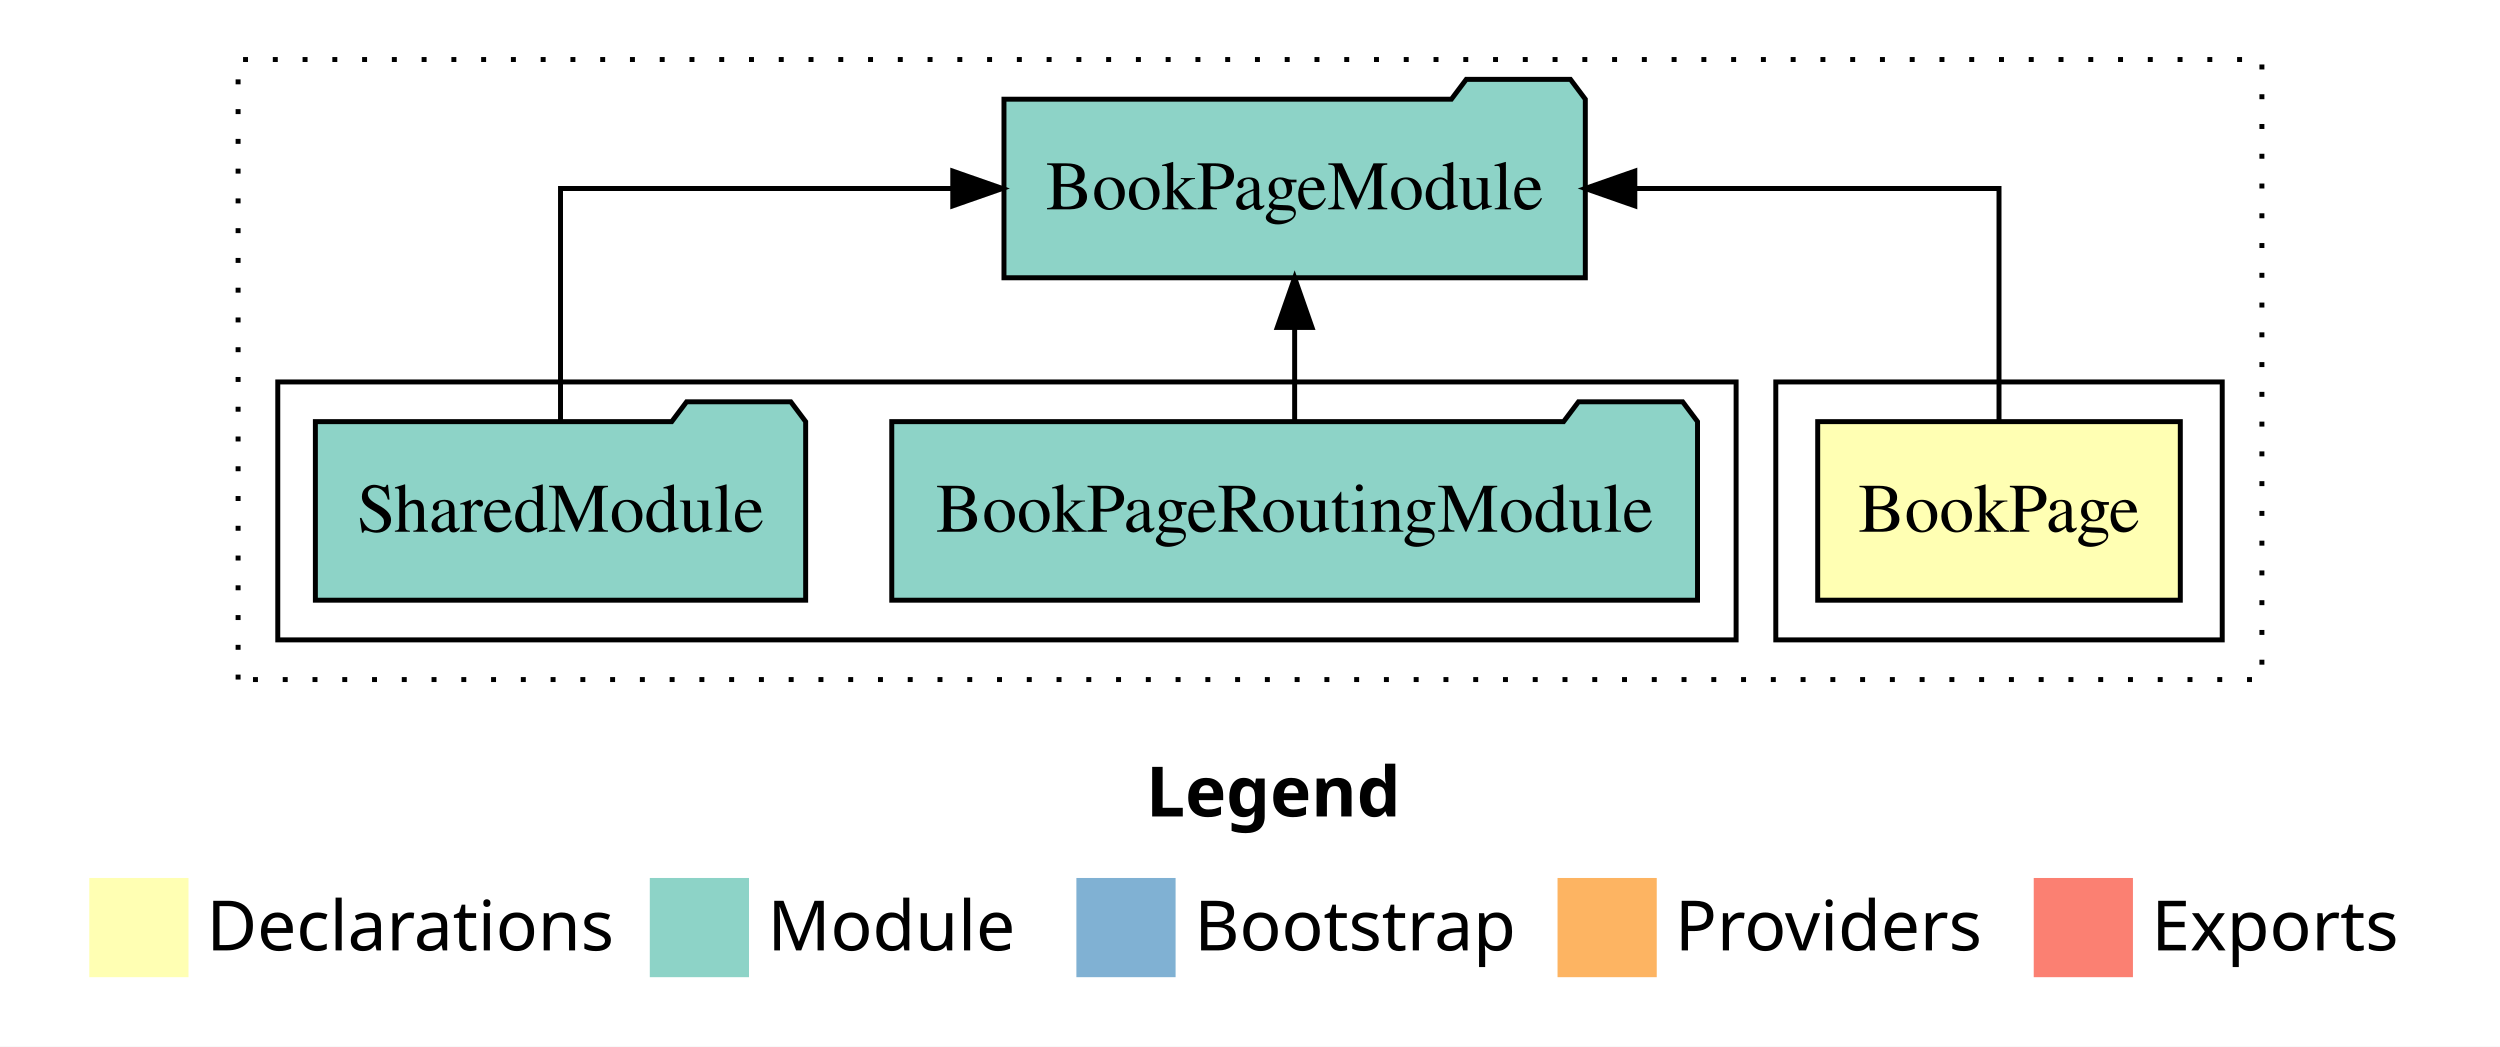
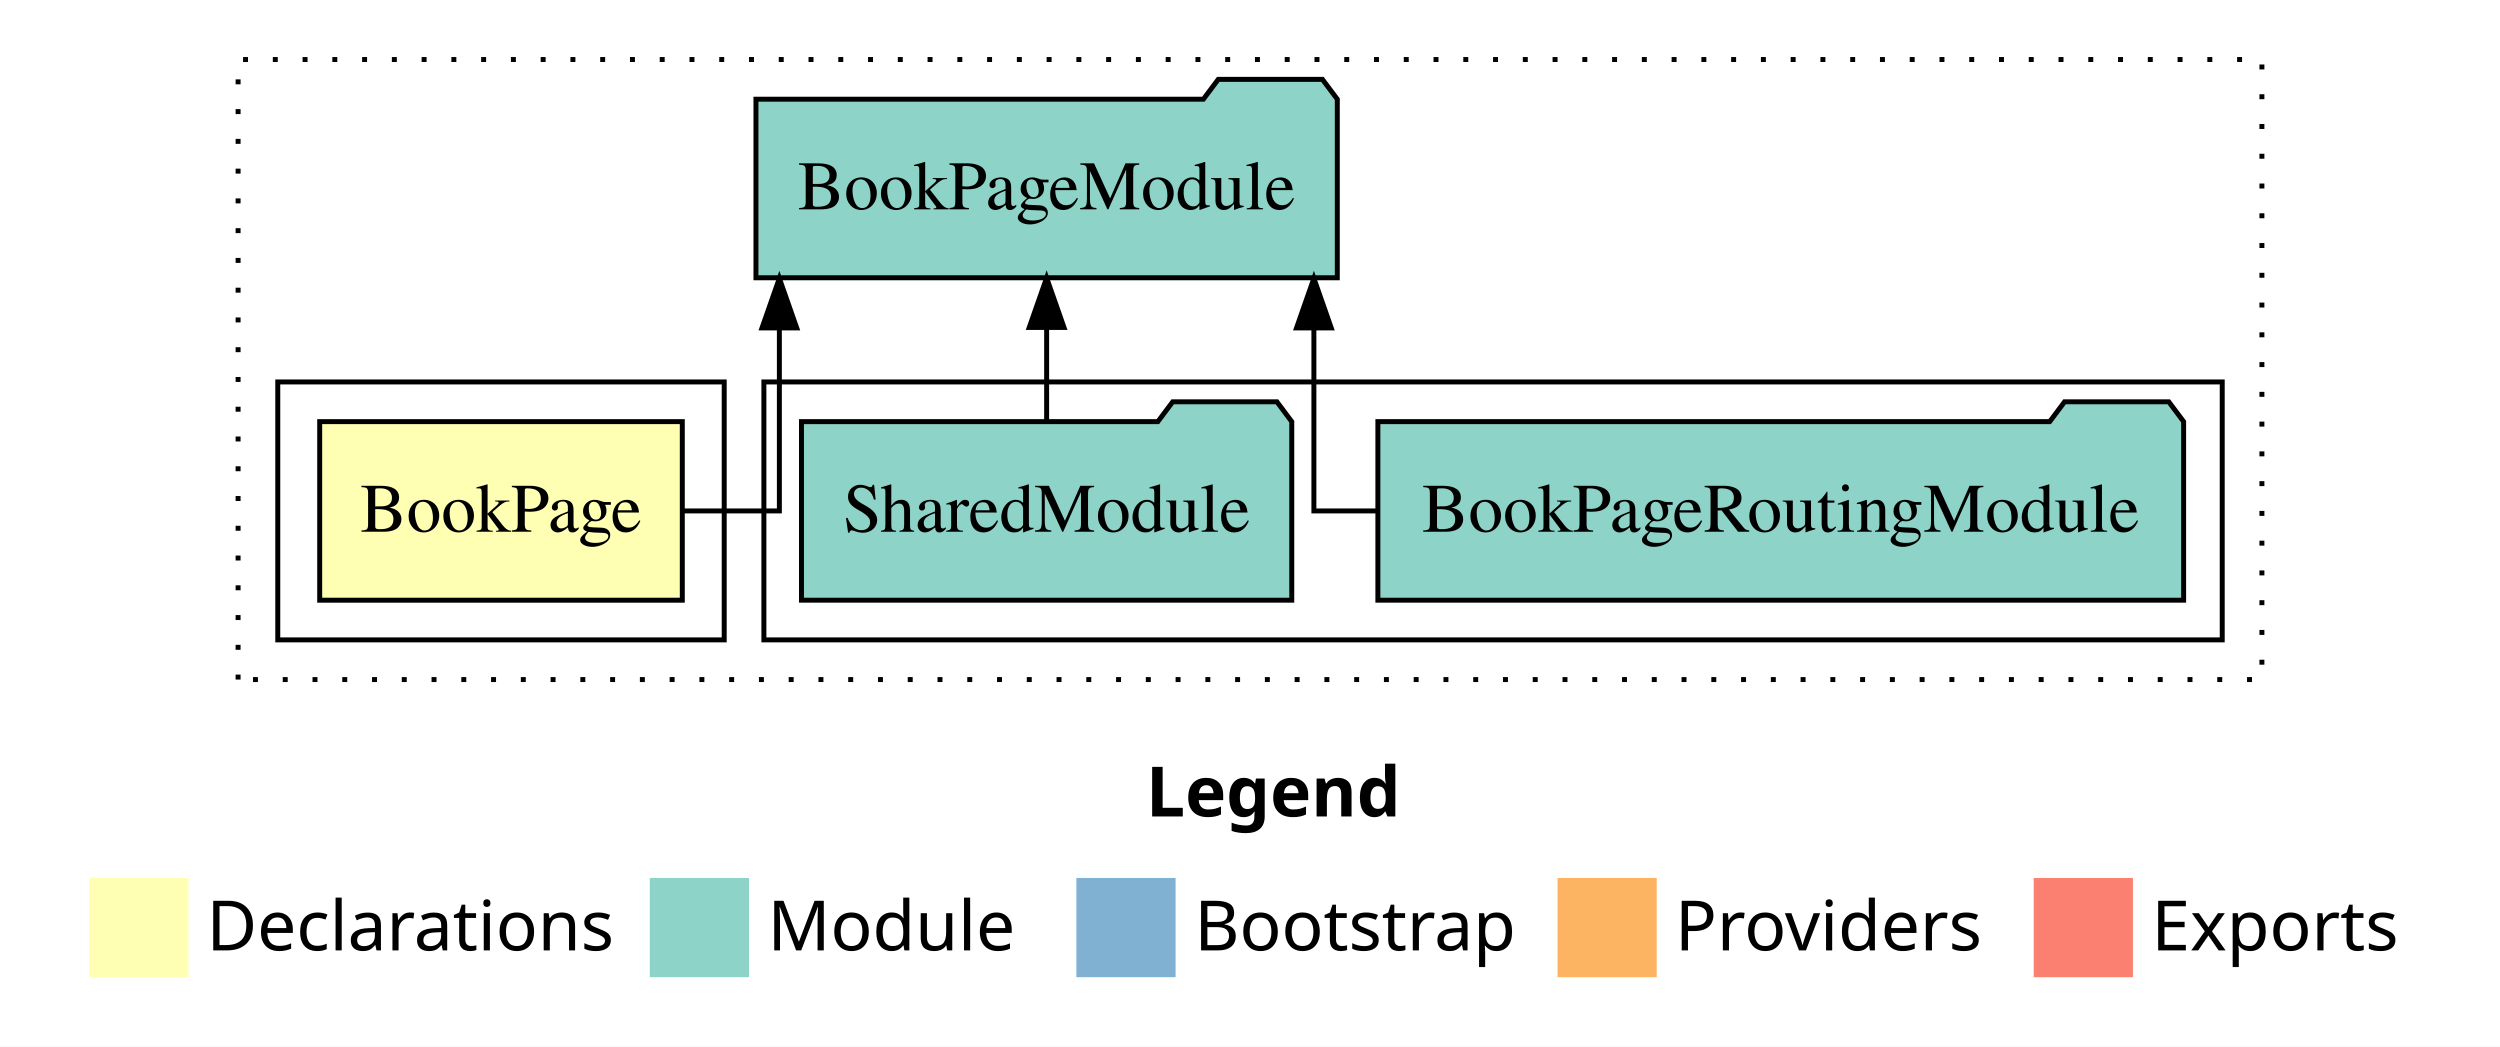
<svg xmlns="http://www.w3.org/2000/svg" width="504pt" height="211pt" viewBox="0.00 0.00 504.00 211.00">
  <g id="graph0" class="graph" transform="scale(1 1) rotate(0) translate(4 207)">
    <polygon fill="white" stroke="transparent" points="-4,4 -4,-207 500,-207 500,4 -4,4" />
    <text text-anchor="start" x="227.01" y="-42.4" font-family="Times-12" font-weight="bold" font-size="14.00">Legend</text>
    <polygon fill="#ffffb3" stroke="transparent" points="14,-10 14,-30 34,-30 34,-10 14,-10" />
    <text text-anchor="start" x="37.63" y="-15.4" font-family="Times-12" font-size="14.00">  Declarations</text>
    <polygon fill="#8dd3c7" stroke="transparent" points="127,-10 127,-30 147,-30 147,-10 127,-10" />
    <text text-anchor="start" x="150.73" y="-15.4" font-family="Times-12" font-size="14.00">  Module</text>
    <polygon fill="#80b1d3" stroke="transparent" points="213,-10 213,-30 233,-30 233,-10 213,-10" />
    <text text-anchor="start" x="236.78" y="-15.4" font-family="Times-12" font-size="14.00">  Bootstrap</text>
    <polygon fill="#fdb462" stroke="transparent" points="310,-10 310,-30 330,-30 330,-10 310,-10" />
    <text text-anchor="start" x="333.67" y="-15.4" font-family="Times-12" font-size="14.00">  Providers</text>
    <polygon fill="#fb8072" stroke="transparent" points="406,-10 406,-30 426,-30 426,-10 406,-10" />
    <text text-anchor="start" x="429.73" y="-15.4" font-family="Times-12" font-size="14.00">  Exports</text>
    <g id="clust1" class="cluster">
      <polygon fill="none" stroke="black" stroke-dasharray="1,5" points="44,-70 44,-195 452,-195 452,-70 44,-70" />
    </g>
+     <g id="clust4" class="cluster">
+       <polygon fill="none" stroke="black" points="150,-78 150,-130 444,-130 444,-78 150,-78" />
+     </g>
    <g id="clust2" class="cluster">
-       <polygon fill="none" stroke="black" points="354,-78 354,-130 444,-130 444,-78 354,-78" />
-     </g>
-     <g id="clust4" class="cluster">
-       <polygon fill="none" stroke="black" points="52,-78 52,-130 346,-130 346,-78 52,-78" />
+       <polygon fill="none" stroke="black" points="52,-78 52,-130 142,-130 142,-78 52,-78" />
    </g>
    <g id="node1" class="node">
-       <polygon fill="#ffffb3" stroke="black" points="435.55,-122 362.45,-122 362.45,-86 435.55,-86 435.55,-122" />
-       <text text-anchor="middle" x="399" y="-99.8" font-family="Times,serif" font-size="14.00">BookPage</text>
+       <polygon fill="#ffffb3" stroke="black" points="133.55,-122 60.45,-122 60.45,-86 133.55,-86 133.55,-122" />
+       <text text-anchor="middle" x="97" y="-99.8" font-family="Times,serif" font-size="14.00">BookPage</text>
    </g>
    <g id="node2" class="node">
-       <polygon fill="#8dd3c7" stroke="black" points="315.6,-187 312.6,-191 291.6,-191 288.6,-187 198.4,-187 198.4,-151 315.6,-151 315.6,-187" />
-       <text text-anchor="middle" x="257" y="-164.8" font-family="Times,serif" font-size="14.00">BookPageModule</text>
+       <polygon fill="#8dd3c7" stroke="black" points="265.6,-187 262.6,-191 241.6,-191 238.6,-187 148.4,-187 148.4,-151 265.6,-151 265.6,-187" />
+       <text text-anchor="middle" x="207" y="-164.8" font-family="Times,serif" font-size="14.00">BookPageModule</text>
    </g>
    <g id="edge1" class="edge">
-       <path fill="none" stroke="black" d="M399,-122.11C399,-141.34 399,-169 399,-169 399,-169 325.58,-169 325.58,-169" />
-       <polygon fill="black" stroke="black" points="325.58,-165.5 315.58,-169 325.58,-172.5 325.58,-165.5" />
+       <path fill="none" stroke="black" d="M133.81,-104C144.38,-104 153.12,-104 153.12,-104 153.12,-104 153.12,-140.89 153.12,-140.89" />
+       <polygon fill="black" stroke="black" points="149.62,-140.89 153.12,-150.89 156.62,-140.89 149.62,-140.89" />
    </g>
    <g id="node3" class="node">
-       <polygon fill="#8dd3c7" stroke="black" points="338.22,-122 335.22,-126 314.22,-126 311.22,-122 175.78,-122 175.78,-86 338.22,-86 338.22,-122" />
-       <text text-anchor="middle" x="257" y="-99.8" font-family="Times,serif" font-size="14.00">BookPageRoutingModule</text>
+       <polygon fill="#8dd3c7" stroke="black" points="436.22,-122 433.22,-126 412.22,-126 409.22,-122 273.78,-122 273.78,-86 436.22,-86 436.22,-122" />
+       <text text-anchor="middle" x="355" y="-99.8" font-family="Times,serif" font-size="14.00">BookPageRoutingModule</text>
    </g>
    <g id="edge2" class="edge">
-       <path fill="none" stroke="black" d="M257,-122.11C257,-122.11 257,-140.99 257,-140.99" />
-       <polygon fill="black" stroke="black" points="253.5,-140.99 257,-150.99 260.5,-140.99 253.5,-140.99" />
+       <path fill="none" stroke="black" d="M273.57,-104C265.88,-104 260.88,-104 260.88,-104 260.88,-104 260.88,-140.89 260.88,-140.89" />
+       <polygon fill="black" stroke="black" points="257.38,-140.89 260.88,-150.89 264.38,-140.89 257.38,-140.89" />
    </g>
    <g id="node4" class="node">
-       <polygon fill="#8dd3c7" stroke="black" points="158.42,-122 155.42,-126 134.42,-126 131.42,-122 59.58,-122 59.58,-86 158.42,-86 158.42,-122" />
-       <text text-anchor="middle" x="109" y="-99.8" font-family="Times,serif" font-size="14.00">SharedModule</text>
+       <polygon fill="#8dd3c7" stroke="black" points="256.42,-122 253.42,-126 232.42,-126 229.42,-122 157.58,-122 157.58,-86 256.42,-86 256.42,-122" />
+       <text text-anchor="middle" x="207" y="-99.8" font-family="Times,serif" font-size="14.00">SharedModule</text>
    </g>
    <g id="edge3" class="edge">
-       <path fill="none" stroke="black" d="M109,-122.11C109,-141.34 109,-169 109,-169 109,-169 188.08,-169 188.08,-169" />
-       <polygon fill="black" stroke="black" points="188.08,-172.5 198.08,-169 188.08,-165.5 188.08,-172.5" />
+       <path fill="none" stroke="black" d="M207,-122.11C207,-122.11 207,-140.99 207,-140.99" />
+       <polygon fill="black" stroke="black" points="203.5,-140.99 207,-150.99 210.5,-140.99 203.5,-140.99" />
    </g>
  </g>
</svg>
